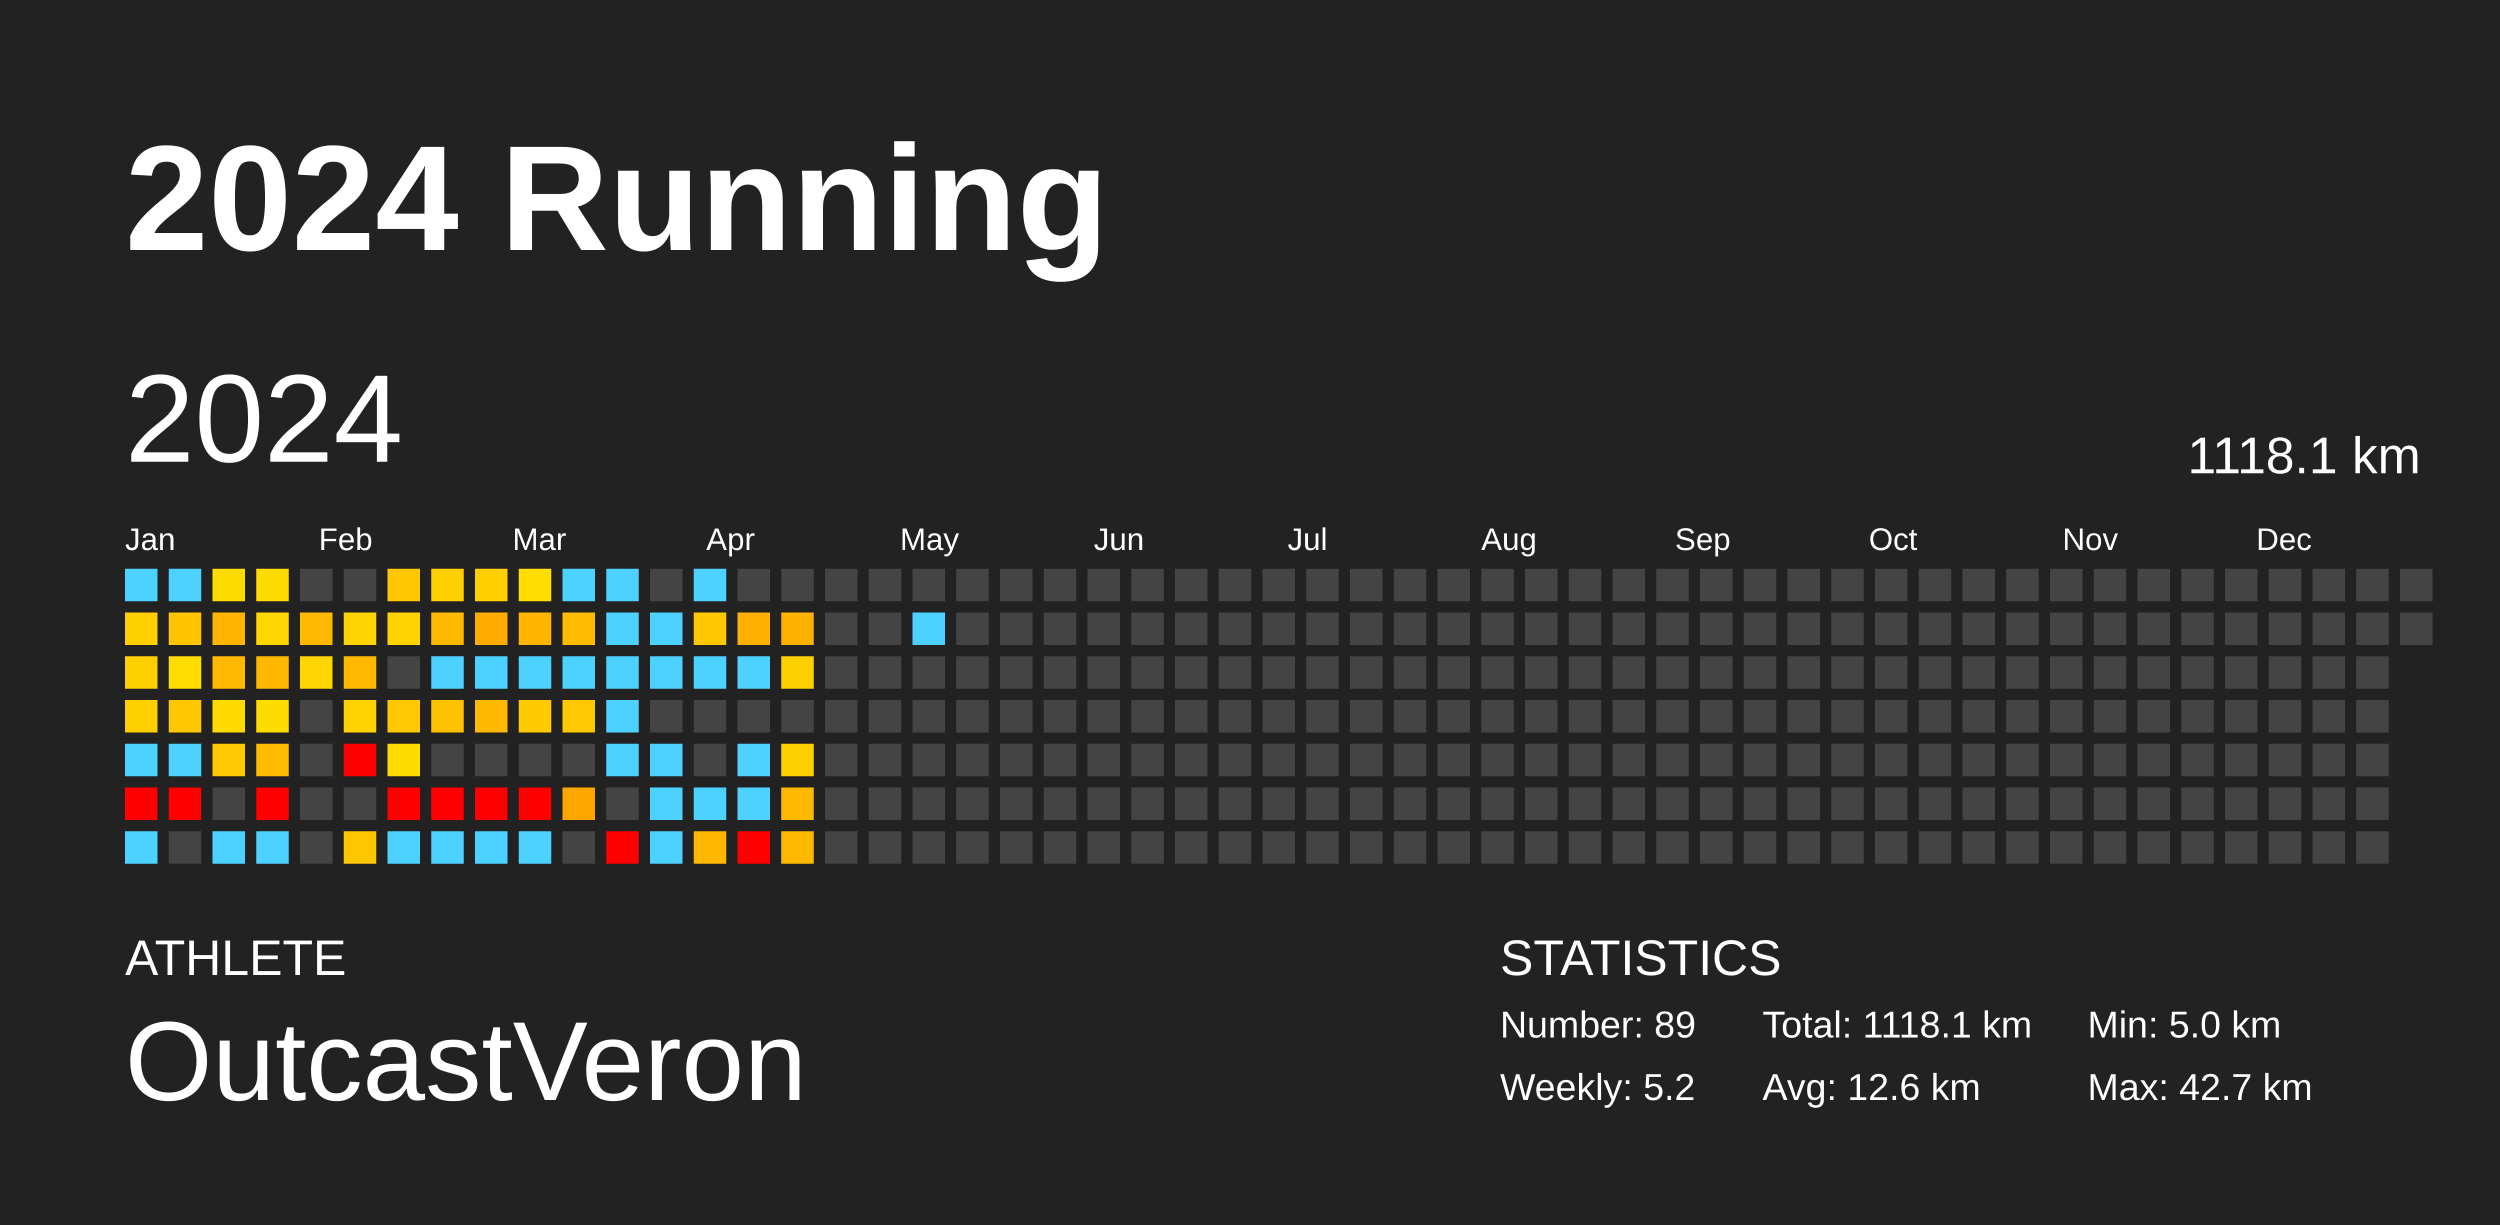
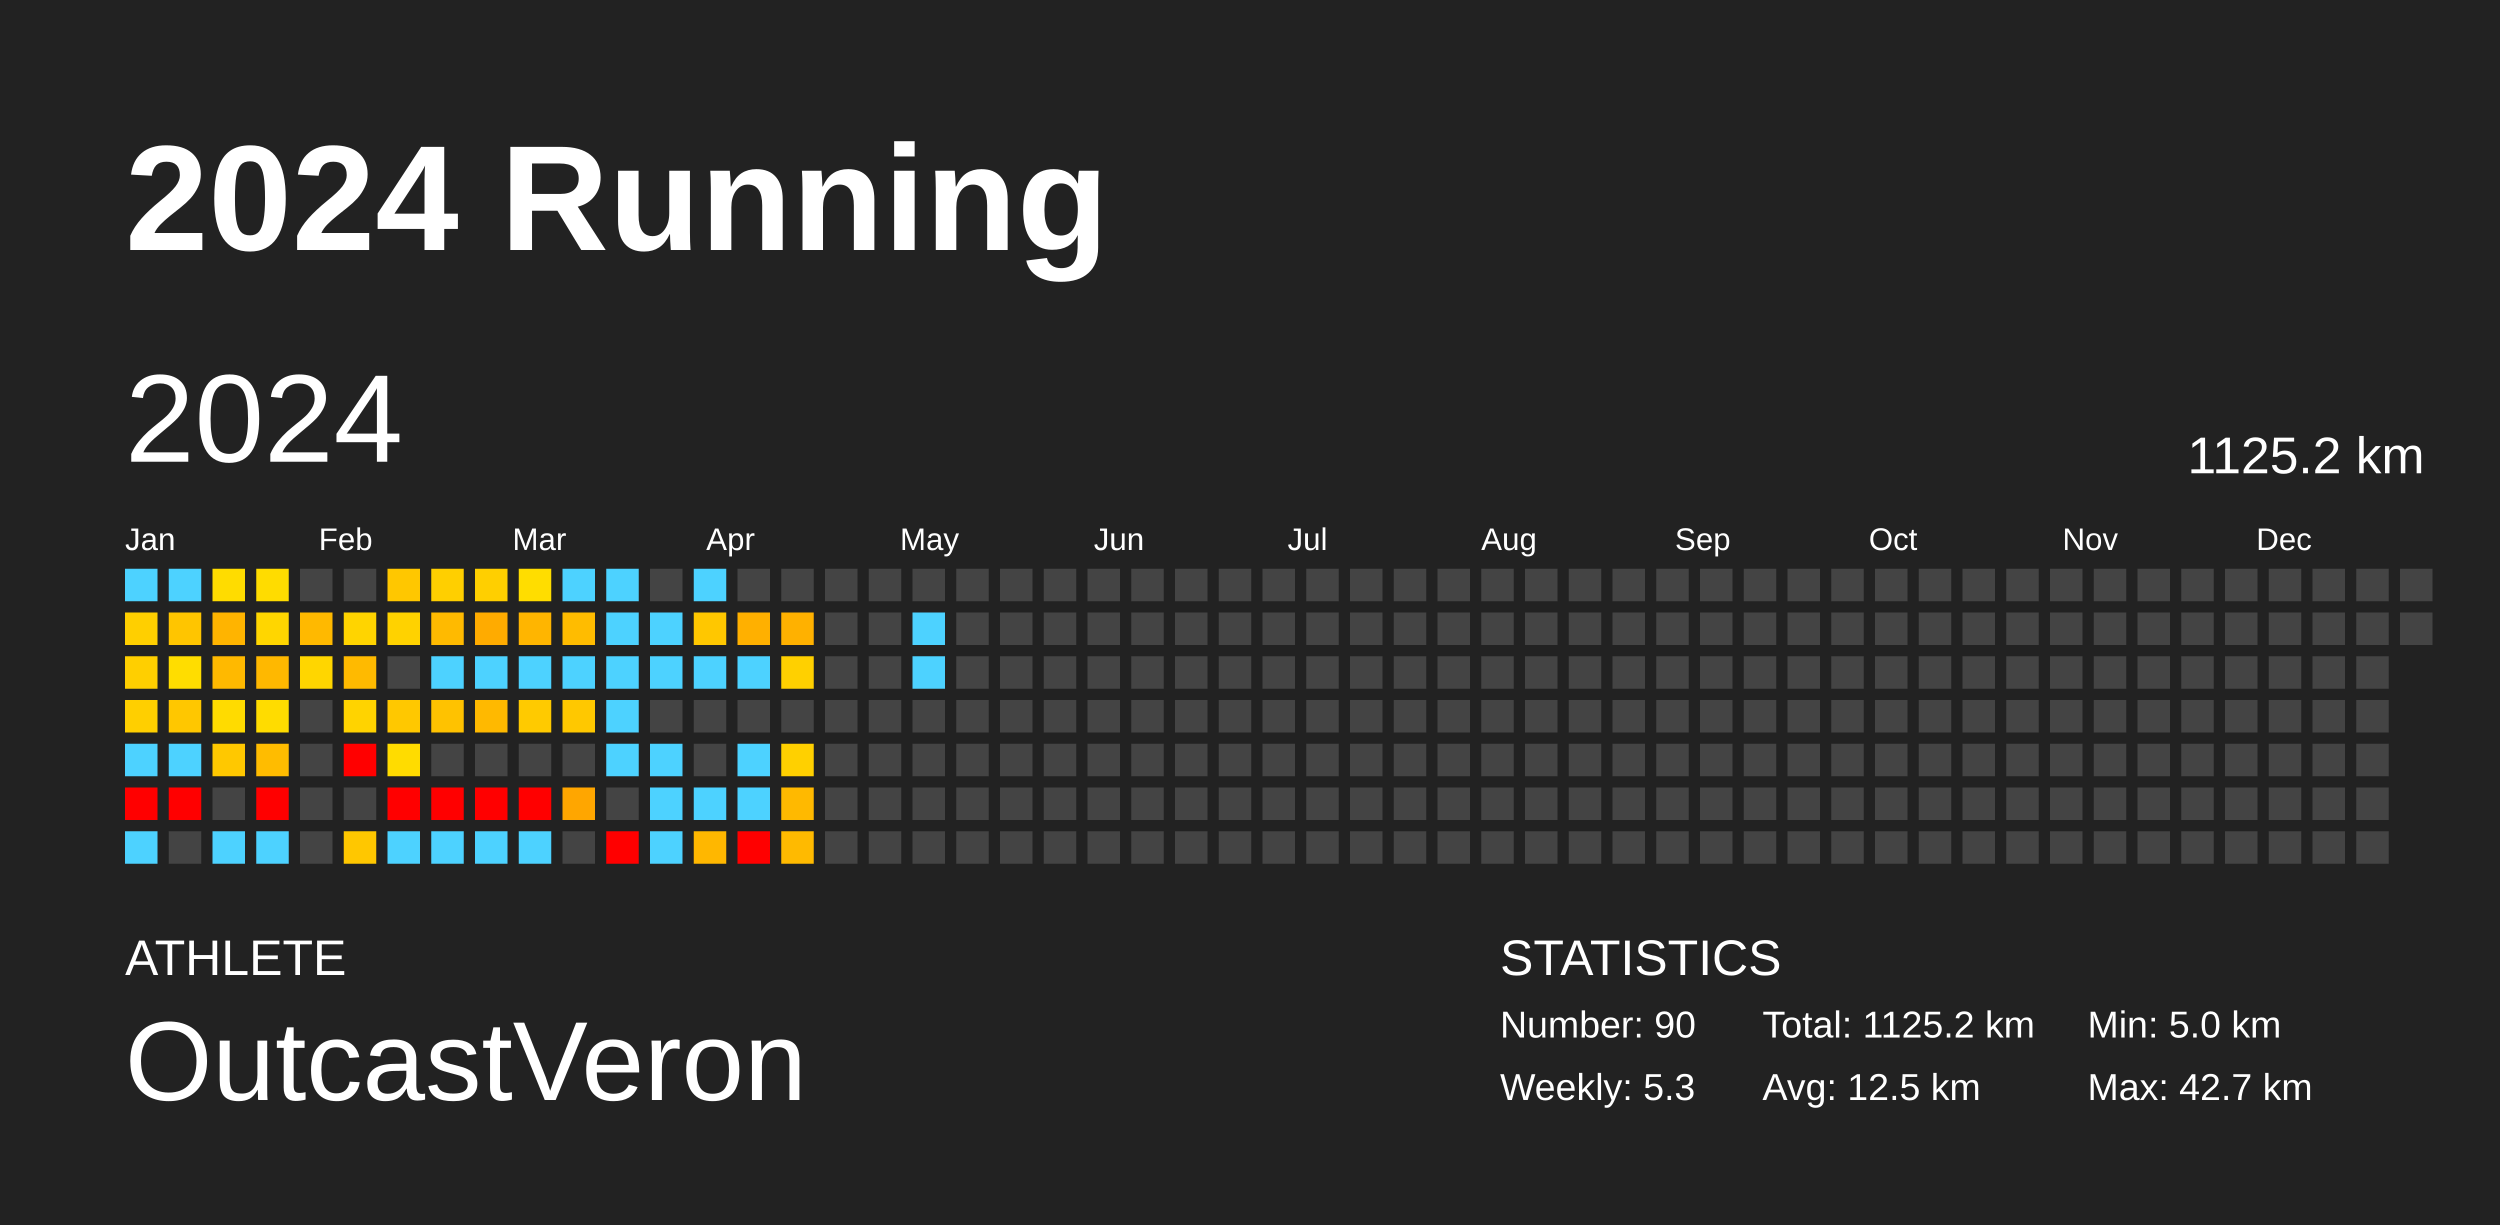
<svg xmlns="http://www.w3.org/2000/svg" baseProfile="full" height="98mm" version="1.1" viewBox="0,0,200,98" width="200mm">
  <defs />
  <rect fill="#222222" height="98" width="200" x="0" y="0" />
  <text fill="#FFFFFF" style="font-size:12px; font-family:Arial; font-weight:bold;" x="10" y="20">2024 Running</text>
  <text fill="#FFFFFF" style="font-size:4px; font-family:Arial" x="10" y="78">ATHLETE</text>
  <text fill="#FFFFFF" style="font-size:9px; font-family:Arial" x="10" y="88">OutcastVeron</text>
  <text fill="#FFFFFF" style="font-size:4px; font-family:Arial" x="120" y="78">STATISTICS</text>
-   <text fill="#FFFFFF" style="font-size:3px; font-family:Arial" x="120" y="83">Number: 89</text>
-   <text fill="#FFFFFF" style="font-size:3px; font-family:Arial" x="120" y="88">Weekly: 5.2</text>
-   <text fill="#FFFFFF" style="font-size:3px; font-family:Arial" x="141" y="83">Total: 1118.1 km</text>
-   <text fill="#FFFFFF" style="font-size:3px; font-family:Arial" x="141" y="88">Avg: 12.6 km</text>
+   <text fill="#FFFFFF" style="font-size:3px; font-family:Arial" x="120" y="83">Number: 90</text>
+   <text fill="#FFFFFF" style="font-size:3px; font-family:Arial" x="120" y="88">Weekly: 5.3</text>
+   <text fill="#FFFFFF" style="font-size:3px; font-family:Arial" x="141" y="83">Total: 1125.2 km</text>
+   <text fill="#FFFFFF" style="font-size:3px; font-family:Arial" x="141" y="88">Avg: 12.5 km</text>
  <text fill="#FFFFFF" style="font-size:3px; font-family:Arial" x="167" y="83">Min: 5.0 km</text>
  <text fill="#FFFFFF" style="font-size:3px; font-family:Arial" x="167" y="88">Max: 42.7 km</text>
  <text dominant-baseline="hanging" fill="#FFFFFF" style="font-size:10.0px; font-family:Arial;" x="10" y="30">2024</text>
-   <text dominant-baseline="hanging" fill="#FFFFFF" style="font-size:4.125px; font-family:Arial;" x="175" y="35">1118.1 km</text>
+   <text dominant-baseline="hanging" fill="#FFFFFF" style="font-size:4.125px; font-family:Arial;" x="175" y="35">1125.2 km</text>
  <text fill="#FFFFFF" style="font-size:2.5px; font-family:Arial" x="10.0" y="44">Jan</text>
  <text fill="#FFFFFF" style="font-size:2.5px; font-family:Arial" x="25.5" y="44">Feb</text>
  <text fill="#FFFFFF" style="font-size:2.5px; font-family:Arial" x="41.0" y="44">Mar</text>
  <text fill="#FFFFFF" style="font-size:2.5px; font-family:Arial" x="56.5" y="44">Apr</text>
  <text fill="#FFFFFF" style="font-size:2.5px; font-family:Arial" x="72.0" y="44">May</text>
  <text fill="#FFFFFF" style="font-size:2.5px; font-family:Arial" x="87.5" y="44">Jun</text>
  <text fill="#FFFFFF" style="font-size:2.5px; font-family:Arial" x="103.0" y="44">Jul</text>
  <text fill="#FFFFFF" style="font-size:2.5px; font-family:Arial" x="118.5" y="44">Aug</text>
  <text fill="#FFFFFF" style="font-size:2.5px; font-family:Arial" x="134.0" y="44">Sep</text>
  <text fill="#FFFFFF" style="font-size:2.5px; font-family:Arial" x="149.5" y="44">Oct</text>
  <text fill="#FFFFFF" style="font-size:2.5px; font-family:Arial" x="165.0" y="44">Nov</text>
  <text fill="#FFFFFF" style="font-size:2.5px; font-family:Arial" x="180.5" y="44">Dec</text>
  <rect fill="#4dd2ff" height="2.6" width="2.6" x="10.0" y="45.5" />
  <rect fill="#ffcf00" height="2.6" width="2.6" x="10.0" y="49.0" />
  <rect fill="#ffcf00" height="2.6" width="2.6" x="10.0" y="52.5" />
  <rect fill="#ffcf00" height="2.6" width="2.6" x="10.0" y="56.0" />
  <rect fill="#4dd2ff" height="2.6" width="2.6" x="10.0" y="59.5" />
  <rect fill="red" height="2.6" width="2.6" x="10.0" y="63.0" />
  <rect fill="#4dd2ff" height="2.6" width="2.6" x="10.0" y="66.5" />
  <rect fill="#4dd2ff" height="2.6" width="2.6" x="13.5" y="45.5" />
  <rect fill="#ffc500" height="2.6" width="2.6" x="13.5" y="49.0" />
  <rect fill="#ffdd00" height="2.6" width="2.6" x="13.5" y="52.5" />
  <rect fill="#ffc700" height="2.6" width="2.6" x="13.5" y="56.0" />
  <rect fill="#4dd2ff" height="2.6" width="2.6" x="13.5" y="59.5" />
  <rect fill="red" height="2.6" width="2.6" x="13.5" y="63.0" />
  <rect fill="#444444" height="2.6" width="2.6" x="13.5" y="66.5" />
  <rect fill="#ffdc00" height="2.6" width="2.6" x="17.0" y="45.5" />
  <rect fill="#ffb400" height="2.6" width="2.6" x="17.0" y="49.0" />
  <rect fill="#ffb900" height="2.6" width="2.6" x="17.0" y="52.5" />
  <rect fill="#ffdb00" height="2.6" width="2.6" x="17.0" y="56.0" />
  <rect fill="#ffc800" height="2.6" width="2.6" x="17.0" y="59.5" />
  <rect fill="#444444" height="2.6" width="2.6" x="17.0" y="63.0" />
  <rect fill="#4dd2ff" height="2.6" width="2.6" x="17.0" y="66.5" />
  <rect fill="#ffdc00" height="2.6" width="2.6" x="20.5" y="45.5" />
  <rect fill="#ffd600" height="2.6" width="2.6" x="20.5" y="49.0" />
  <rect fill="#ffb800" height="2.6" width="2.6" x="20.5" y="52.5" />
  <rect fill="#ffdc00" height="2.6" width="2.6" x="20.5" y="56.0" />
  <rect fill="#ffbc00" height="2.6" width="2.6" x="20.5" y="59.5" />
  <rect fill="red" height="2.6" width="2.6" x="20.5" y="63.0" />
  <rect fill="#4dd2ff" height="2.6" width="2.6" x="20.5" y="66.5" />
  <rect fill="#444444" height="2.6" width="2.6" x="24.0" y="45.5" />
  <rect fill="#ffb900" height="2.6" width="2.6" x="24.0" y="49.0" />
  <rect fill="#ffd600" height="2.6" width="2.6" x="24.0" y="52.5" />
  <rect fill="#444444" height="2.6" width="2.6" x="24.0" y="56.0" />
  <rect fill="#444444" height="2.6" width="2.6" x="24.0" y="59.5" />
  <rect fill="#444444" height="2.6" width="2.6" x="24.0" y="63.0" />
  <rect fill="#444444" height="2.6" width="2.6" x="24.0" y="66.5" />
  <rect fill="#444444" height="2.6" width="2.6" x="27.5" y="45.5" />
  <rect fill="#ffd400" height="2.6" width="2.6" x="27.5" y="49.0" />
  <rect fill="#ffba00" height="2.6" width="2.6" x="27.5" y="52.5" />
  <rect fill="#ffd300" height="2.6" width="2.6" x="27.5" y="56.0" />
  <rect fill="red" height="2.6" width="2.6" x="27.5" y="59.5" />
  <rect fill="#444444" height="2.6" width="2.6" x="27.5" y="63.0" />
  <rect fill="#ffc700" height="2.6" width="2.6" x="27.5" y="66.5" />
  <rect fill="#ffc700" height="2.6" width="2.6" x="31.0" y="45.5" />
  <rect fill="#ffd200" height="2.6" width="2.6" x="31.0" y="49.0" />
  <rect fill="#444444" height="2.6" width="2.6" x="31.0" y="52.5" />
  <rect fill="#ffc800" height="2.6" width="2.6" x="31.0" y="56.0" />
  <rect fill="#ffdc00" height="2.6" width="2.6" x="31.0" y="59.5" />
  <rect fill="red" height="2.6" width="2.6" x="31.0" y="63.0" />
  <rect fill="#4dd2ff" height="2.6" width="2.6" x="31.0" y="66.5" />
  <rect fill="#ffcf00" height="2.6" width="2.6" x="34.5" y="45.5" />
  <rect fill="#ffba00" height="2.6" width="2.6" x="34.5" y="49.0" />
  <rect fill="#4dd2ff" height="2.6" width="2.6" x="34.5" y="52.5" />
  <rect fill="#ffc200" height="2.6" width="2.6" x="34.5" y="56.0" />
  <rect fill="#444444" height="2.6" width="2.6" x="34.5" y="59.5" />
  <rect fill="red" height="2.6" width="2.6" x="34.5" y="63.0" />
  <rect fill="#4dd2ff" height="2.6" width="2.6" x="34.5" y="66.5" />
  <rect fill="#ffcf00" height="2.6" width="2.6" x="38.0" y="45.5" />
  <rect fill="#ffab00" height="2.6" width="2.6" x="38.0" y="49.0" />
  <rect fill="#4dd2ff" height="2.6" width="2.6" x="38.0" y="52.5" />
  <rect fill="#ffb900" height="2.6" width="2.6" x="38.0" y="56.0" />
  <rect fill="#444444" height="2.6" width="2.6" x="38.0" y="59.5" />
  <rect fill="red" height="2.6" width="2.6" x="38.0" y="63.0" />
  <rect fill="#4dd2ff" height="2.6" width="2.6" x="38.0" y="66.5" />
  <rect fill="#ffdd00" height="2.6" width="2.6" x="41.5" y="45.5" />
  <rect fill="#ffb500" height="2.6" width="2.6" x="41.5" y="49.0" />
  <rect fill="#4dd2ff" height="2.6" width="2.6" x="41.5" y="52.5" />
  <rect fill="#ffca00" height="2.6" width="2.6" x="41.5" y="56.0" />
  <rect fill="#444444" height="2.6" width="2.6" x="41.5" y="59.5" />
  <rect fill="red" height="2.6" width="2.6" x="41.5" y="63.0" />
  <rect fill="#4dd2ff" height="2.6" width="2.6" x="41.5" y="66.5" />
  <rect fill="#4dd2ff" height="2.6" width="2.6" x="45.0" y="45.5" />
  <rect fill="#ffbc00" height="2.6" width="2.6" x="45.0" y="49.0" />
  <rect fill="#4dd2ff" height="2.6" width="2.6" x="45.0" y="52.5" />
  <rect fill="#ffc800" height="2.6" width="2.6" x="45.0" y="56.0" />
  <rect fill="#444444" height="2.6" width="2.6" x="45.0" y="59.5" />
  <rect fill="#ffa600" height="2.6" width="2.6" x="45.0" y="63.0" />
  <rect fill="#444444" height="2.6" width="2.6" x="45.0" y="66.5" />
  <rect fill="#4dd2ff" height="2.6" width="2.6" x="48.5" y="45.5" />
  <rect fill="#4dd2ff" height="2.6" width="2.6" x="48.5" y="49.0" />
  <rect fill="#4dd2ff" height="2.6" width="2.6" x="48.5" y="52.5" />
  <rect fill="#4dd2ff" height="2.6" width="2.6" x="48.5" y="56.0" />
  <rect fill="#4dd2ff" height="2.6" width="2.6" x="48.5" y="59.5" />
  <rect fill="#444444" height="2.6" width="2.6" x="48.5" y="63.0" />
  <rect fill="red" height="2.6" width="2.6" x="48.5" y="66.5" />
  <rect fill="#444444" height="2.6" width="2.6" x="52.0" y="45.5" />
  <rect fill="#4dd2ff" height="2.6" width="2.6" x="52.0" y="49.0" />
  <rect fill="#4dd2ff" height="2.6" width="2.6" x="52.0" y="52.5" />
  <rect fill="#444444" height="2.6" width="2.6" x="52.0" y="56.0" />
  <rect fill="#4dd2ff" height="2.6" width="2.6" x="52.0" y="59.5" />
  <rect fill="#4dd2ff" height="2.6" width="2.6" x="52.0" y="63.0" />
  <rect fill="#4dd2ff" height="2.6" width="2.6" x="52.0" y="66.5" />
  <rect fill="#4dd2ff" height="2.6" width="2.6" x="55.5" y="45.5" />
  <rect fill="#ffc700" height="2.6" width="2.6" x="55.5" y="49.0" />
  <rect fill="#4dd2ff" height="2.6" width="2.6" x="55.5" y="52.5" />
  <rect fill="#444444" height="2.6" width="2.6" x="55.5" y="56.0" />
  <rect fill="#444444" height="2.6" width="2.6" x="55.5" y="59.5" />
  <rect fill="#4dd2ff" height="2.6" width="2.6" x="55.5" y="63.0" />
  <rect fill="#ffb700" height="2.6" width="2.6" x="55.5" y="66.5" />
  <rect fill="#444444" height="2.6" width="2.6" x="59.0" y="45.5" />
  <rect fill="#ffb000" height="2.6" width="2.6" x="59.0" y="49.0" />
  <rect fill="#4dd2ff" height="2.6" width="2.6" x="59.0" y="52.5" />
  <rect fill="#444444" height="2.6" width="2.6" x="59.0" y="56.0" />
  <rect fill="#4dd2ff" height="2.6" width="2.6" x="59.0" y="59.5" />
  <rect fill="#4dd2ff" height="2.6" width="2.6" x="59.0" y="63.0" />
  <rect fill="red" height="2.6" width="2.6" x="59.0" y="66.5" />
  <rect fill="#444444" height="2.6" width="2.6" x="62.5" y="45.5" />
  <rect fill="#ffb100" height="2.6" width="2.6" x="62.5" y="49.0" />
  <rect fill="#ffd000" height="2.6" width="2.6" x="62.5" y="52.5" />
  <rect fill="#444444" height="2.6" width="2.6" x="62.5" y="56.0" />
  <rect fill="#ffd000" height="2.6" width="2.6" x="62.5" y="59.5" />
  <rect fill="#ffb900" height="2.6" width="2.6" x="62.5" y="63.0" />
  <rect fill="#ffba00" height="2.6" width="2.6" x="62.5" y="66.5" />
  <rect fill="#444444" height="2.6" width="2.6" x="66.0" y="45.5" />
  <rect fill="#444444" height="2.6" width="2.6" x="66.0" y="49.0" />
  <rect fill="#444444" height="2.6" width="2.6" x="66.0" y="52.5" />
  <rect fill="#444444" height="2.6" width="2.6" x="66.0" y="56.0" />
  <rect fill="#444444" height="2.6" width="2.6" x="66.0" y="59.5" />
  <rect fill="#444444" height="2.6" width="2.6" x="66.0" y="63.0" />
  <rect fill="#444444" height="2.6" width="2.6" x="66.0" y="66.5" />
  <rect fill="#444444" height="2.6" width="2.6" x="69.5" y="45.5" />
  <rect fill="#444444" height="2.6" width="2.6" x="69.5" y="49.0" />
  <rect fill="#444444" height="2.6" width="2.6" x="69.5" y="52.5" />
  <rect fill="#444444" height="2.6" width="2.6" x="69.5" y="56.0" />
  <rect fill="#444444" height="2.6" width="2.6" x="69.5" y="59.5" />
  <rect fill="#444444" height="2.6" width="2.6" x="69.5" y="63.0" />
  <rect fill="#444444" height="2.6" width="2.6" x="69.5" y="66.5" />
  <rect fill="#444444" height="2.6" width="2.6" x="73.0" y="45.5" />
  <rect fill="#4dd2ff" height="2.6" width="2.6" x="73.0" y="49.0" />
-   <rect fill="#444444" height="2.6" width="2.6" x="73.0" y="52.5" />
+   <rect fill="#4dd2ff" height="2.6" width="2.6" x="73.0" y="52.5" />
  <rect fill="#444444" height="2.6" width="2.6" x="73.0" y="56.0" />
  <rect fill="#444444" height="2.6" width="2.6" x="73.0" y="59.5" />
  <rect fill="#444444" height="2.6" width="2.6" x="73.0" y="63.0" />
  <rect fill="#444444" height="2.6" width="2.6" x="73.0" y="66.5" />
  <rect fill="#444444" height="2.6" width="2.6" x="76.5" y="45.5" />
  <rect fill="#444444" height="2.6" width="2.6" x="76.5" y="49.0" />
  <rect fill="#444444" height="2.6" width="2.6" x="76.5" y="52.5" />
  <rect fill="#444444" height="2.6" width="2.6" x="76.5" y="56.0" />
  <rect fill="#444444" height="2.6" width="2.6" x="76.5" y="59.5" />
  <rect fill="#444444" height="2.6" width="2.6" x="76.5" y="63.0" />
  <rect fill="#444444" height="2.6" width="2.6" x="76.5" y="66.5" />
  <rect fill="#444444" height="2.6" width="2.6" x="80.0" y="45.5" />
  <rect fill="#444444" height="2.6" width="2.6" x="80.0" y="49.0" />
  <rect fill="#444444" height="2.6" width="2.6" x="80.0" y="52.5" />
  <rect fill="#444444" height="2.6" width="2.6" x="80.0" y="56.0" />
  <rect fill="#444444" height="2.6" width="2.6" x="80.0" y="59.5" />
  <rect fill="#444444" height="2.6" width="2.6" x="80.0" y="63.0" />
  <rect fill="#444444" height="2.6" width="2.6" x="80.0" y="66.5" />
  <rect fill="#444444" height="2.6" width="2.6" x="83.5" y="45.5" />
  <rect fill="#444444" height="2.6" width="2.6" x="83.5" y="49.0" />
  <rect fill="#444444" height="2.6" width="2.6" x="83.5" y="52.5" />
  <rect fill="#444444" height="2.6" width="2.6" x="83.5" y="56.0" />
  <rect fill="#444444" height="2.6" width="2.6" x="83.5" y="59.5" />
  <rect fill="#444444" height="2.6" width="2.6" x="83.5" y="63.0" />
  <rect fill="#444444" height="2.6" width="2.6" x="83.5" y="66.5" />
  <rect fill="#444444" height="2.6" width="2.6" x="87.0" y="45.5" />
  <rect fill="#444444" height="2.6" width="2.6" x="87.0" y="49.0" />
  <rect fill="#444444" height="2.6" width="2.6" x="87.0" y="52.5" />
  <rect fill="#444444" height="2.6" width="2.6" x="87.0" y="56.0" />
  <rect fill="#444444" height="2.6" width="2.6" x="87.0" y="59.5" />
  <rect fill="#444444" height="2.6" width="2.6" x="87.0" y="63.0" />
  <rect fill="#444444" height="2.6" width="2.6" x="87.0" y="66.5" />
  <rect fill="#444444" height="2.6" width="2.6" x="90.5" y="45.5" />
  <rect fill="#444444" height="2.6" width="2.6" x="90.5" y="49.0" />
  <rect fill="#444444" height="2.6" width="2.6" x="90.5" y="52.5" />
  <rect fill="#444444" height="2.6" width="2.6" x="90.5" y="56.0" />
  <rect fill="#444444" height="2.6" width="2.6" x="90.5" y="59.5" />
  <rect fill="#444444" height="2.6" width="2.6" x="90.5" y="63.0" />
  <rect fill="#444444" height="2.6" width="2.6" x="90.5" y="66.5" />
  <rect fill="#444444" height="2.6" width="2.6" x="94.0" y="45.5" />
  <rect fill="#444444" height="2.6" width="2.6" x="94.0" y="49.0" />
  <rect fill="#444444" height="2.6" width="2.6" x="94.0" y="52.5" />
  <rect fill="#444444" height="2.6" width="2.6" x="94.0" y="56.0" />
  <rect fill="#444444" height="2.6" width="2.6" x="94.0" y="59.5" />
  <rect fill="#444444" height="2.6" width="2.6" x="94.0" y="63.0" />
  <rect fill="#444444" height="2.6" width="2.6" x="94.0" y="66.5" />
  <rect fill="#444444" height="2.6" width="2.6" x="97.5" y="45.5" />
  <rect fill="#444444" height="2.6" width="2.6" x="97.5" y="49.0" />
  <rect fill="#444444" height="2.6" width="2.6" x="97.5" y="52.5" />
  <rect fill="#444444" height="2.6" width="2.6" x="97.5" y="56.0" />
  <rect fill="#444444" height="2.6" width="2.6" x="97.5" y="59.5" />
  <rect fill="#444444" height="2.6" width="2.6" x="97.5" y="63.0" />
  <rect fill="#444444" height="2.6" width="2.6" x="97.5" y="66.5" />
  <rect fill="#444444" height="2.6" width="2.6" x="101.0" y="45.5" />
  <rect fill="#444444" height="2.6" width="2.6" x="101.0" y="49.0" />
  <rect fill="#444444" height="2.6" width="2.6" x="101.0" y="52.5" />
  <rect fill="#444444" height="2.6" width="2.6" x="101.0" y="56.0" />
  <rect fill="#444444" height="2.6" width="2.6" x="101.0" y="59.5" />
  <rect fill="#444444" height="2.6" width="2.6" x="101.0" y="63.0" />
  <rect fill="#444444" height="2.6" width="2.6" x="101.0" y="66.5" />
  <rect fill="#444444" height="2.6" width="2.6" x="104.5" y="45.5" />
  <rect fill="#444444" height="2.6" width="2.6" x="104.5" y="49.0" />
  <rect fill="#444444" height="2.6" width="2.6" x="104.5" y="52.5" />
  <rect fill="#444444" height="2.6" width="2.6" x="104.5" y="56.0" />
  <rect fill="#444444" height="2.6" width="2.6" x="104.5" y="59.5" />
  <rect fill="#444444" height="2.6" width="2.6" x="104.5" y="63.0" />
  <rect fill="#444444" height="2.6" width="2.6" x="104.5" y="66.5" />
  <rect fill="#444444" height="2.6" width="2.6" x="108.0" y="45.5" />
  <rect fill="#444444" height="2.6" width="2.6" x="108.0" y="49.0" />
  <rect fill="#444444" height="2.6" width="2.6" x="108.0" y="52.5" />
  <rect fill="#444444" height="2.6" width="2.6" x="108.0" y="56.0" />
  <rect fill="#444444" height="2.6" width="2.6" x="108.0" y="59.5" />
  <rect fill="#444444" height="2.6" width="2.6" x="108.0" y="63.0" />
  <rect fill="#444444" height="2.6" width="2.6" x="108.0" y="66.5" />
  <rect fill="#444444" height="2.6" width="2.6" x="111.5" y="45.5" />
  <rect fill="#444444" height="2.6" width="2.6" x="111.5" y="49.0" />
  <rect fill="#444444" height="2.6" width="2.6" x="111.5" y="52.5" />
  <rect fill="#444444" height="2.6" width="2.6" x="111.5" y="56.0" />
  <rect fill="#444444" height="2.6" width="2.6" x="111.5" y="59.5" />
  <rect fill="#444444" height="2.6" width="2.6" x="111.5" y="63.0" />
  <rect fill="#444444" height="2.6" width="2.6" x="111.5" y="66.5" />
  <rect fill="#444444" height="2.6" width="2.6" x="115.0" y="45.5" />
  <rect fill="#444444" height="2.6" width="2.6" x="115.0" y="49.0" />
  <rect fill="#444444" height="2.6" width="2.6" x="115.0" y="52.5" />
  <rect fill="#444444" height="2.6" width="2.6" x="115.0" y="56.0" />
  <rect fill="#444444" height="2.6" width="2.6" x="115.0" y="59.5" />
  <rect fill="#444444" height="2.6" width="2.6" x="115.0" y="63.0" />
  <rect fill="#444444" height="2.6" width="2.6" x="115.0" y="66.5" />
  <rect fill="#444444" height="2.6" width="2.6" x="118.5" y="45.5" />
  <rect fill="#444444" height="2.6" width="2.6" x="118.5" y="49.0" />
  <rect fill="#444444" height="2.6" width="2.6" x="118.5" y="52.5" />
  <rect fill="#444444" height="2.6" width="2.6" x="118.5" y="56.0" />
  <rect fill="#444444" height="2.6" width="2.6" x="118.5" y="59.5" />
  <rect fill="#444444" height="2.6" width="2.6" x="118.5" y="63.0" />
  <rect fill="#444444" height="2.6" width="2.6" x="118.5" y="66.5" />
  <rect fill="#444444" height="2.6" width="2.6" x="122.0" y="45.5" />
  <rect fill="#444444" height="2.6" width="2.6" x="122.0" y="49.0" />
  <rect fill="#444444" height="2.6" width="2.6" x="122.0" y="52.5" />
  <rect fill="#444444" height="2.6" width="2.6" x="122.0" y="56.0" />
  <rect fill="#444444" height="2.6" width="2.6" x="122.0" y="59.5" />
  <rect fill="#444444" height="2.6" width="2.6" x="122.0" y="63.0" />
  <rect fill="#444444" height="2.6" width="2.6" x="122.0" y="66.5" />
  <rect fill="#444444" height="2.6" width="2.6" x="125.5" y="45.5" />
  <rect fill="#444444" height="2.6" width="2.6" x="125.5" y="49.0" />
  <rect fill="#444444" height="2.6" width="2.6" x="125.5" y="52.5" />
  <rect fill="#444444" height="2.6" width="2.6" x="125.5" y="56.0" />
  <rect fill="#444444" height="2.6" width="2.6" x="125.5" y="59.5" />
  <rect fill="#444444" height="2.6" width="2.6" x="125.5" y="63.0" />
  <rect fill="#444444" height="2.6" width="2.6" x="125.5" y="66.5" />
  <rect fill="#444444" height="2.6" width="2.6" x="129.0" y="45.5" />
  <rect fill="#444444" height="2.6" width="2.6" x="129.0" y="49.0" />
  <rect fill="#444444" height="2.6" width="2.6" x="129.0" y="52.5" />
  <rect fill="#444444" height="2.6" width="2.6" x="129.0" y="56.0" />
  <rect fill="#444444" height="2.6" width="2.6" x="129.0" y="59.5" />
  <rect fill="#444444" height="2.6" width="2.6" x="129.0" y="63.0" />
  <rect fill="#444444" height="2.6" width="2.6" x="129.0" y="66.5" />
  <rect fill="#444444" height="2.6" width="2.6" x="132.5" y="45.5" />
  <rect fill="#444444" height="2.6" width="2.6" x="132.5" y="49.0" />
  <rect fill="#444444" height="2.6" width="2.6" x="132.5" y="52.5" />
  <rect fill="#444444" height="2.6" width="2.6" x="132.5" y="56.0" />
  <rect fill="#444444" height="2.6" width="2.6" x="132.5" y="59.5" />
  <rect fill="#444444" height="2.6" width="2.6" x="132.5" y="63.0" />
  <rect fill="#444444" height="2.6" width="2.6" x="132.5" y="66.5" />
  <rect fill="#444444" height="2.6" width="2.6" x="136.0" y="45.5" />
  <rect fill="#444444" height="2.6" width="2.6" x="136.0" y="49.0" />
  <rect fill="#444444" height="2.6" width="2.6" x="136.0" y="52.5" />
  <rect fill="#444444" height="2.6" width="2.6" x="136.0" y="56.0" />
  <rect fill="#444444" height="2.6" width="2.6" x="136.0" y="59.5" />
  <rect fill="#444444" height="2.6" width="2.6" x="136.0" y="63.0" />
  <rect fill="#444444" height="2.6" width="2.6" x="136.0" y="66.5" />
  <rect fill="#444444" height="2.6" width="2.6" x="139.5" y="45.5" />
  <rect fill="#444444" height="2.6" width="2.6" x="139.5" y="49.0" />
  <rect fill="#444444" height="2.6" width="2.6" x="139.5" y="52.5" />
  <rect fill="#444444" height="2.6" width="2.6" x="139.5" y="56.0" />
  <rect fill="#444444" height="2.6" width="2.6" x="139.5" y="59.5" />
  <rect fill="#444444" height="2.6" width="2.6" x="139.5" y="63.0" />
  <rect fill="#444444" height="2.6" width="2.6" x="139.5" y="66.5" />
  <rect fill="#444444" height="2.6" width="2.6" x="143.0" y="45.5" />
  <rect fill="#444444" height="2.6" width="2.6" x="143.0" y="49.0" />
  <rect fill="#444444" height="2.6" width="2.6" x="143.0" y="52.5" />
  <rect fill="#444444" height="2.6" width="2.6" x="143.0" y="56.0" />
  <rect fill="#444444" height="2.6" width="2.6" x="143.0" y="59.5" />
  <rect fill="#444444" height="2.6" width="2.6" x="143.0" y="63.0" />
  <rect fill="#444444" height="2.6" width="2.6" x="143.0" y="66.5" />
  <rect fill="#444444" height="2.6" width="2.6" x="146.5" y="45.5" />
  <rect fill="#444444" height="2.6" width="2.6" x="146.5" y="49.0" />
  <rect fill="#444444" height="2.6" width="2.6" x="146.5" y="52.5" />
  <rect fill="#444444" height="2.6" width="2.6" x="146.5" y="56.0" />
  <rect fill="#444444" height="2.6" width="2.6" x="146.5" y="59.5" />
  <rect fill="#444444" height="2.6" width="2.6" x="146.5" y="63.0" />
  <rect fill="#444444" height="2.6" width="2.6" x="146.5" y="66.5" />
  <rect fill="#444444" height="2.6" width="2.6" x="150.0" y="45.5" />
  <rect fill="#444444" height="2.6" width="2.6" x="150.0" y="49.0" />
  <rect fill="#444444" height="2.6" width="2.6" x="150.0" y="52.5" />
  <rect fill="#444444" height="2.6" width="2.6" x="150.0" y="56.0" />
  <rect fill="#444444" height="2.6" width="2.6" x="150.0" y="59.5" />
  <rect fill="#444444" height="2.6" width="2.6" x="150.0" y="63.0" />
  <rect fill="#444444" height="2.6" width="2.6" x="150.0" y="66.5" />
  <rect fill="#444444" height="2.6" width="2.6" x="153.5" y="45.5" />
  <rect fill="#444444" height="2.6" width="2.6" x="153.5" y="49.0" />
  <rect fill="#444444" height="2.6" width="2.6" x="153.5" y="52.5" />
  <rect fill="#444444" height="2.6" width="2.6" x="153.5" y="56.0" />
  <rect fill="#444444" height="2.6" width="2.6" x="153.5" y="59.5" />
  <rect fill="#444444" height="2.6" width="2.6" x="153.5" y="63.0" />
  <rect fill="#444444" height="2.6" width="2.6" x="153.5" y="66.5" />
  <rect fill="#444444" height="2.6" width="2.6" x="157.0" y="45.5" />
  <rect fill="#444444" height="2.6" width="2.6" x="157.0" y="49.0" />
  <rect fill="#444444" height="2.6" width="2.6" x="157.0" y="52.5" />
  <rect fill="#444444" height="2.6" width="2.6" x="157.0" y="56.0" />
  <rect fill="#444444" height="2.6" width="2.6" x="157.0" y="59.5" />
  <rect fill="#444444" height="2.6" width="2.6" x="157.0" y="63.0" />
  <rect fill="#444444" height="2.6" width="2.6" x="157.0" y="66.5" />
  <rect fill="#444444" height="2.6" width="2.6" x="160.5" y="45.5" />
  <rect fill="#444444" height="2.6" width="2.6" x="160.5" y="49.0" />
  <rect fill="#444444" height="2.6" width="2.6" x="160.5" y="52.5" />
  <rect fill="#444444" height="2.6" width="2.6" x="160.5" y="56.0" />
  <rect fill="#444444" height="2.6" width="2.6" x="160.5" y="59.5" />
  <rect fill="#444444" height="2.6" width="2.6" x="160.5" y="63.0" />
  <rect fill="#444444" height="2.6" width="2.6" x="160.5" y="66.5" />
  <rect fill="#444444" height="2.6" width="2.6" x="164.0" y="45.5" />
  <rect fill="#444444" height="2.6" width="2.6" x="164.0" y="49.0" />
  <rect fill="#444444" height="2.6" width="2.6" x="164.0" y="52.5" />
  <rect fill="#444444" height="2.6" width="2.6" x="164.0" y="56.0" />
  <rect fill="#444444" height="2.6" width="2.6" x="164.0" y="59.5" />
  <rect fill="#444444" height="2.6" width="2.6" x="164.0" y="63.0" />
  <rect fill="#444444" height="2.6" width="2.6" x="164.0" y="66.5" />
  <rect fill="#444444" height="2.6" width="2.6" x="167.5" y="45.5" />
  <rect fill="#444444" height="2.6" width="2.6" x="167.5" y="49.0" />
  <rect fill="#444444" height="2.6" width="2.6" x="167.5" y="52.5" />
  <rect fill="#444444" height="2.6" width="2.6" x="167.5" y="56.0" />
  <rect fill="#444444" height="2.6" width="2.6" x="167.5" y="59.5" />
  <rect fill="#444444" height="2.6" width="2.6" x="167.5" y="63.0" />
  <rect fill="#444444" height="2.6" width="2.6" x="167.5" y="66.5" />
  <rect fill="#444444" height="2.6" width="2.6" x="171.0" y="45.5" />
  <rect fill="#444444" height="2.6" width="2.6" x="171.0" y="49.0" />
  <rect fill="#444444" height="2.6" width="2.6" x="171.0" y="52.5" />
  <rect fill="#444444" height="2.6" width="2.6" x="171.0" y="56.0" />
  <rect fill="#444444" height="2.6" width="2.6" x="171.0" y="59.5" />
  <rect fill="#444444" height="2.6" width="2.6" x="171.0" y="63.0" />
  <rect fill="#444444" height="2.6" width="2.6" x="171.0" y="66.5" />
  <rect fill="#444444" height="2.6" width="2.6" x="174.5" y="45.5" />
  <rect fill="#444444" height="2.6" width="2.6" x="174.5" y="49.0" />
  <rect fill="#444444" height="2.6" width="2.6" x="174.5" y="52.5" />
  <rect fill="#444444" height="2.6" width="2.6" x="174.5" y="56.0" />
  <rect fill="#444444" height="2.6" width="2.6" x="174.5" y="59.5" />
  <rect fill="#444444" height="2.6" width="2.6" x="174.5" y="63.0" />
  <rect fill="#444444" height="2.6" width="2.6" x="174.5" y="66.5" />
  <rect fill="#444444" height="2.6" width="2.6" x="178.0" y="45.5" />
  <rect fill="#444444" height="2.6" width="2.6" x="178.0" y="49.0" />
  <rect fill="#444444" height="2.6" width="2.6" x="178.0" y="52.5" />
  <rect fill="#444444" height="2.6" width="2.6" x="178.0" y="56.0" />
  <rect fill="#444444" height="2.6" width="2.6" x="178.0" y="59.5" />
  <rect fill="#444444" height="2.6" width="2.6" x="178.0" y="63.0" />
  <rect fill="#444444" height="2.6" width="2.6" x="178.0" y="66.5" />
  <rect fill="#444444" height="2.6" width="2.6" x="181.5" y="45.5" />
  <rect fill="#444444" height="2.6" width="2.6" x="181.5" y="49.0" />
  <rect fill="#444444" height="2.6" width="2.6" x="181.5" y="52.5" />
  <rect fill="#444444" height="2.6" width="2.6" x="181.5" y="56.0" />
  <rect fill="#444444" height="2.6" width="2.6" x="181.5" y="59.5" />
  <rect fill="#444444" height="2.6" width="2.6" x="181.5" y="63.0" />
  <rect fill="#444444" height="2.6" width="2.6" x="181.5" y="66.5" />
  <rect fill="#444444" height="2.6" width="2.6" x="185.0" y="45.5" />
  <rect fill="#444444" height="2.6" width="2.6" x="185.0" y="49.0" />
  <rect fill="#444444" height="2.6" width="2.6" x="185.0" y="52.5" />
  <rect fill="#444444" height="2.6" width="2.6" x="185.0" y="56.0" />
  <rect fill="#444444" height="2.6" width="2.6" x="185.0" y="59.5" />
  <rect fill="#444444" height="2.6" width="2.6" x="185.0" y="63.0" />
  <rect fill="#444444" height="2.6" width="2.6" x="185.0" y="66.5" />
  <rect fill="#444444" height="2.6" width="2.6" x="188.5" y="45.5" />
  <rect fill="#444444" height="2.6" width="2.6" x="188.5" y="49.0" />
  <rect fill="#444444" height="2.6" width="2.6" x="188.5" y="52.5" />
  <rect fill="#444444" height="2.6" width="2.6" x="188.5" y="56.0" />
  <rect fill="#444444" height="2.6" width="2.6" x="188.5" y="59.5" />
  <rect fill="#444444" height="2.6" width="2.6" x="188.5" y="63.0" />
  <rect fill="#444444" height="2.6" width="2.6" x="188.5" y="66.5" />
  <rect fill="#444444" height="2.6" width="2.6" x="192.0" y="45.5" />
  <rect fill="#444444" height="2.6" width="2.6" x="192.0" y="49.0" />
</svg>
